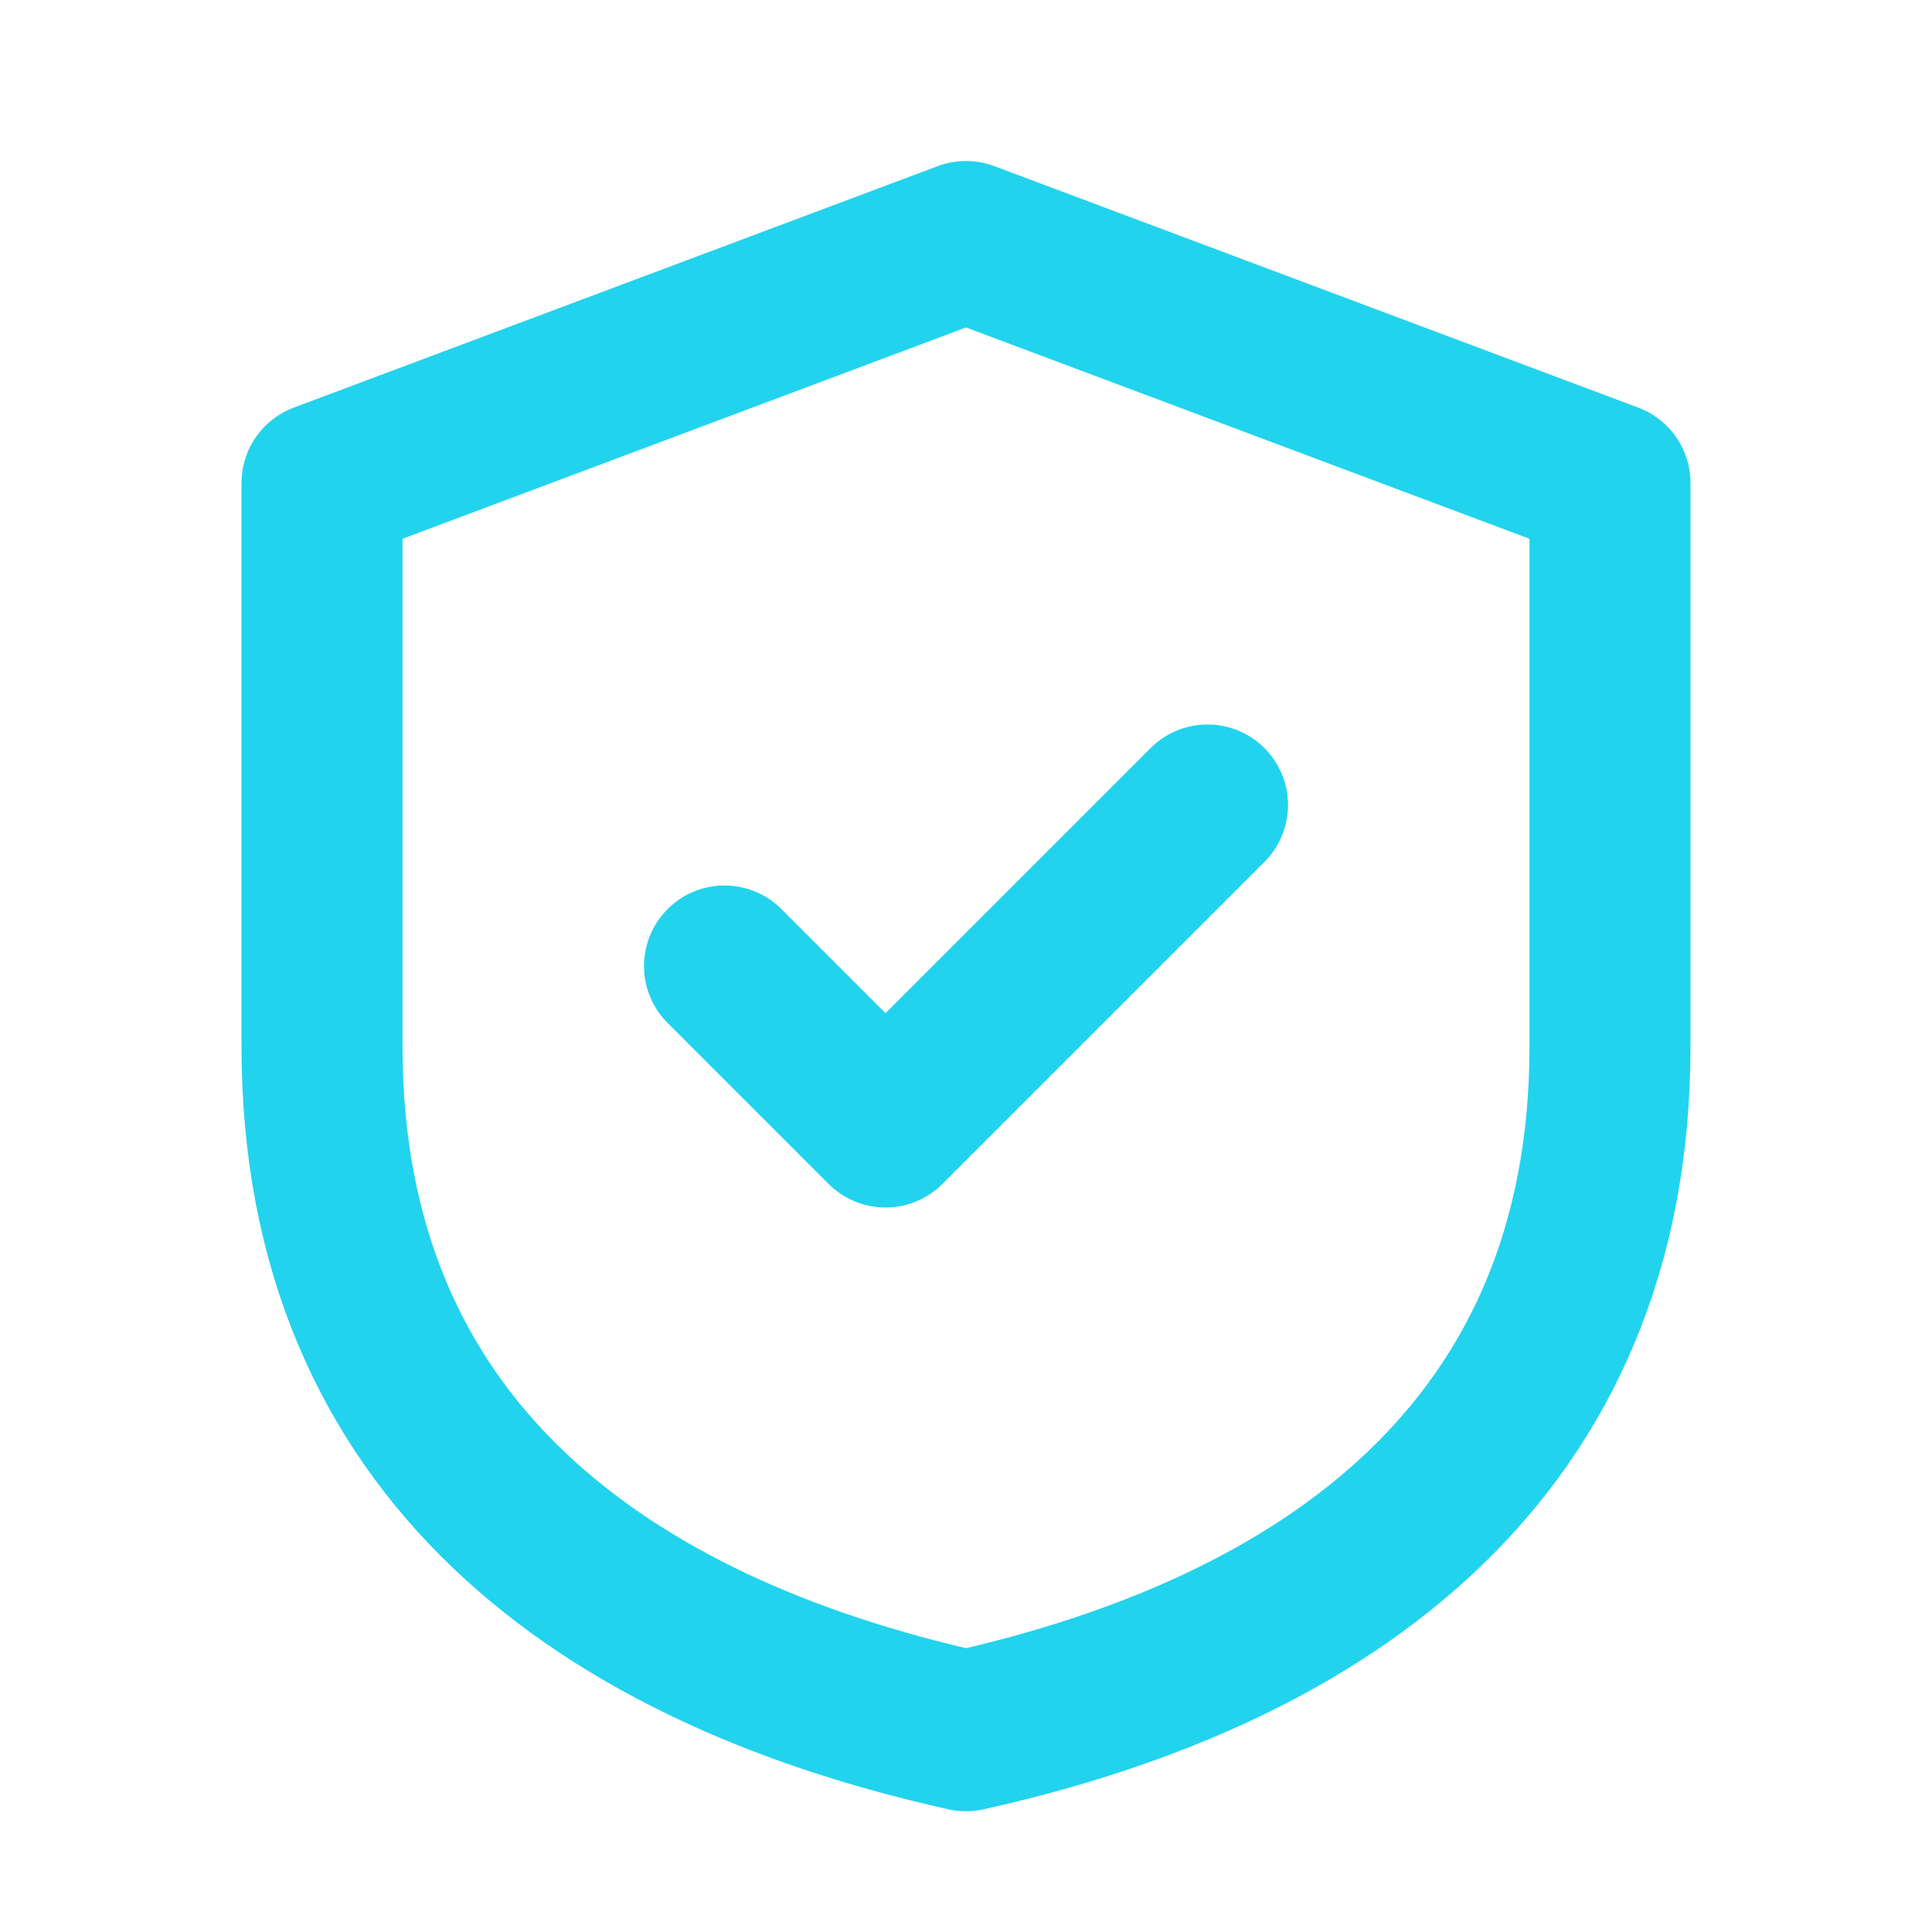
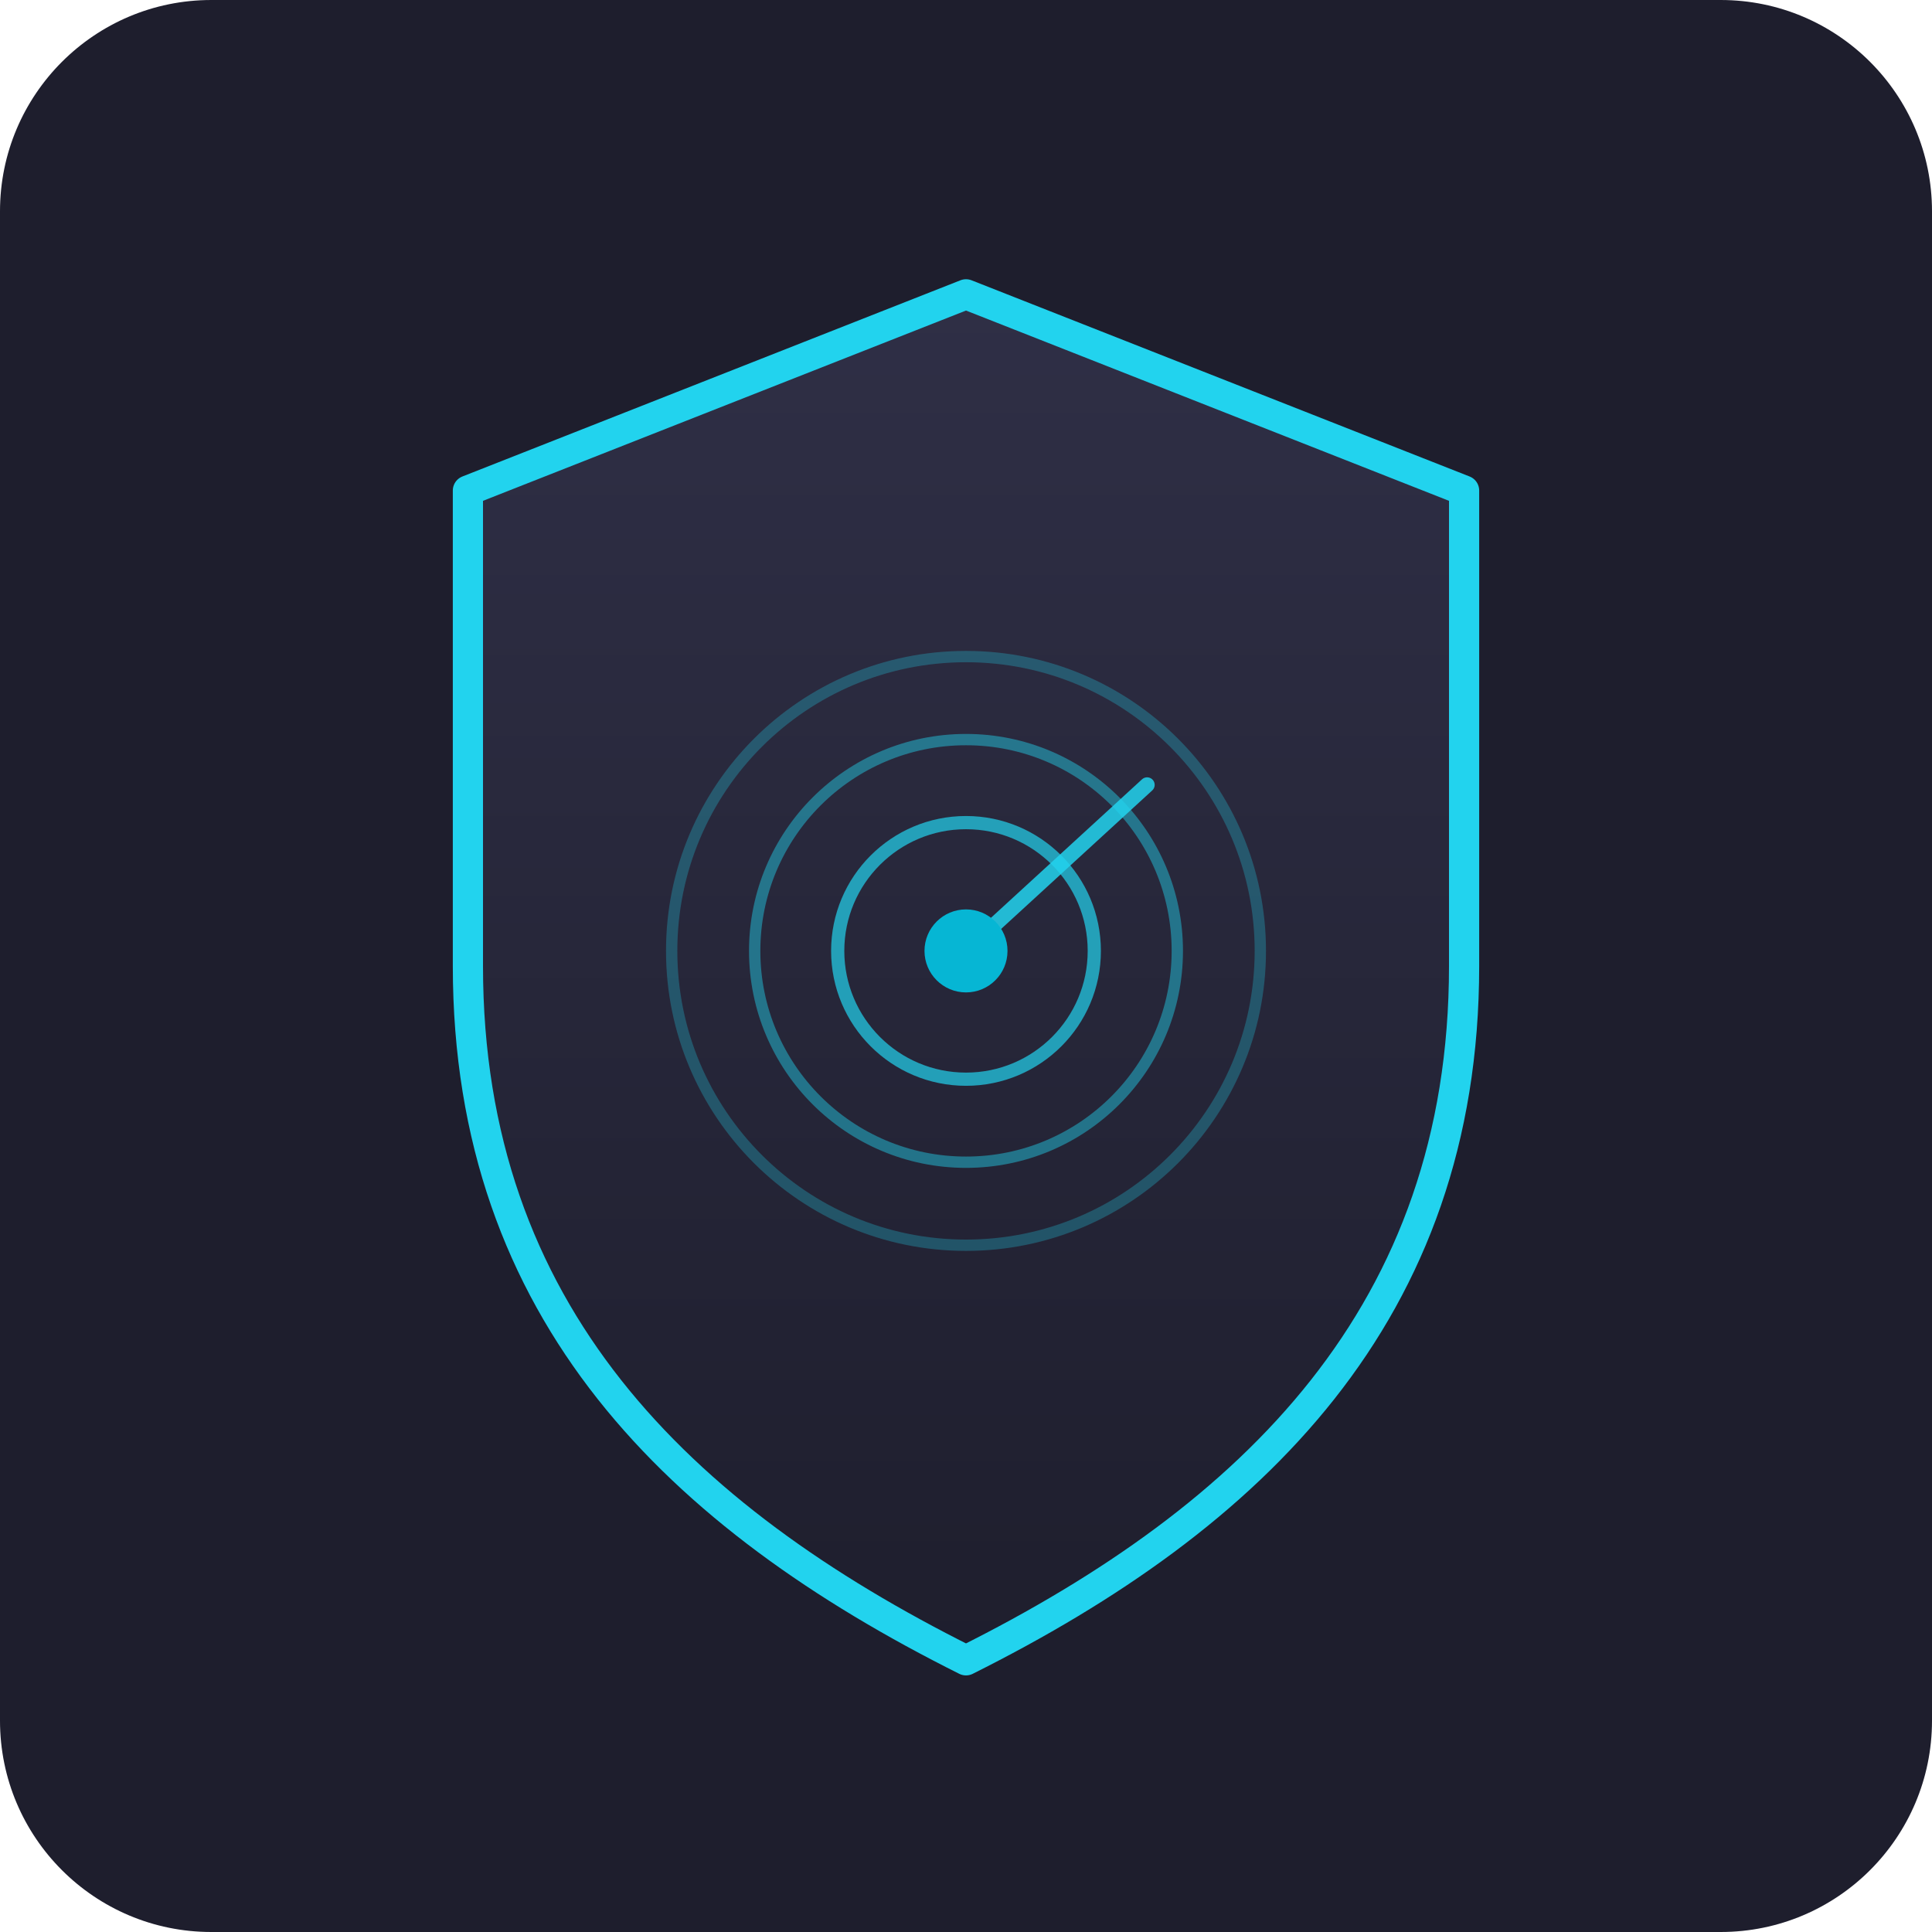
- <svg xmlns="http://www.w3.org/2000/svg" viewBox="0 0 24 24" fill="none" stroke="#22d3ee" stroke-width="2" stroke-linecap="round" stroke-linejoin="round">
-   <path d="M20 13c0 5-3.5 7.5-8 8.5-4.5-1-8-3.5-8-8.5V6l8-3 8 3Z" />
-   <path d="m9 12 2 2 4-4" />
+ <svg xmlns="http://www.w3.org/2000/svg" viewBox="0 0 512 512">
+   <defs>
+     <linearGradient id="shieldFill" x1="0" y1="0" x2="0" y2="1">
+       <stop offset="0%" stop-color="#2f2f46" />
+       <stop offset="100%" stop-color="#1e1e2d" />
+     </linearGradient>
+   </defs>
+   <rect width="512" height="512" rx="56" fill="#1e1e2d" />
+   <path d="M256,78 L388,130 V256 C388,348 332,402 256,440 C180,402 124,348 124,256 V130 Z" fill="url(#shieldFill)" stroke="#22d3ee" stroke-width="8" stroke-linejoin="round" />
+   <circle cx="256" cy="252" r="78" fill="none" stroke="#22d3ee" stroke-width="3" opacity="0.28" />
+   <circle cx="256" cy="252" r="56" fill="none" stroke="#22d3ee" stroke-width="3" opacity="0.45" />
+   <circle cx="256" cy="252" r="34" fill="none" stroke="#22d3ee" stroke-width="3.5" opacity="0.7" />
+   <line x1="256" y1="252" x2="304" y2="208" stroke="#22d3ee" stroke-width="4" stroke-linecap="round" opacity="0.85" />
+   <circle cx="256" cy="252" r="11" fill="#06b6d4" />
</svg>
